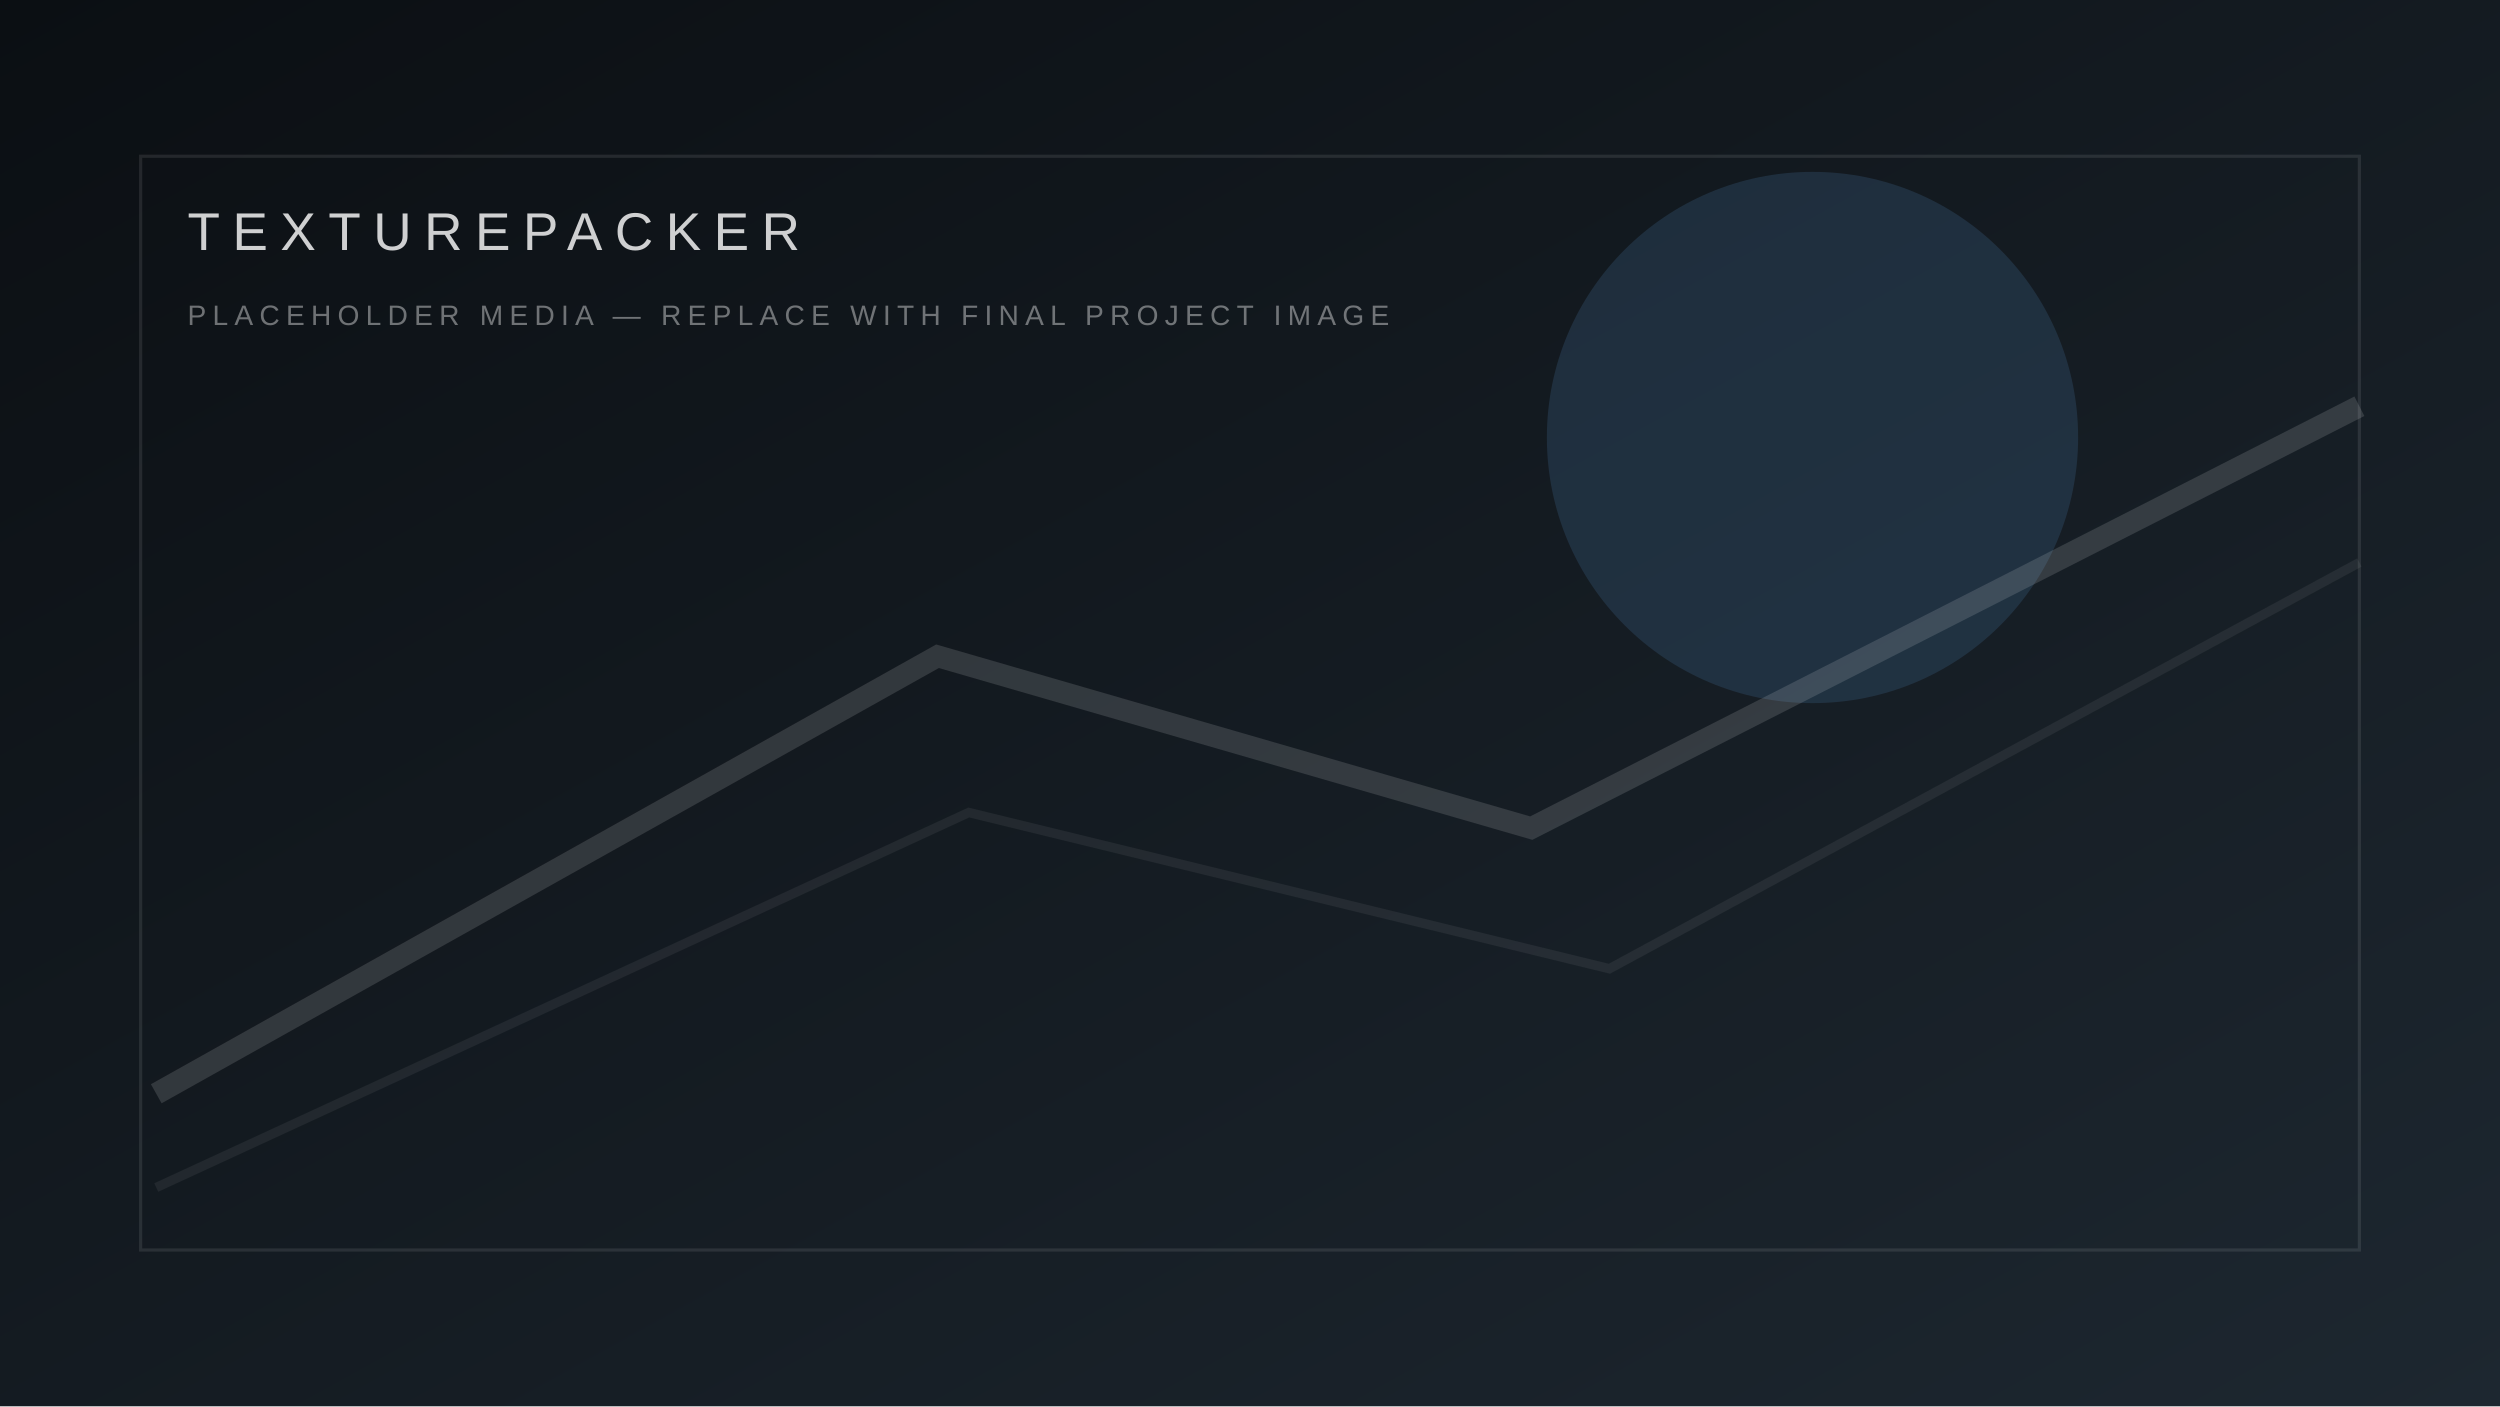
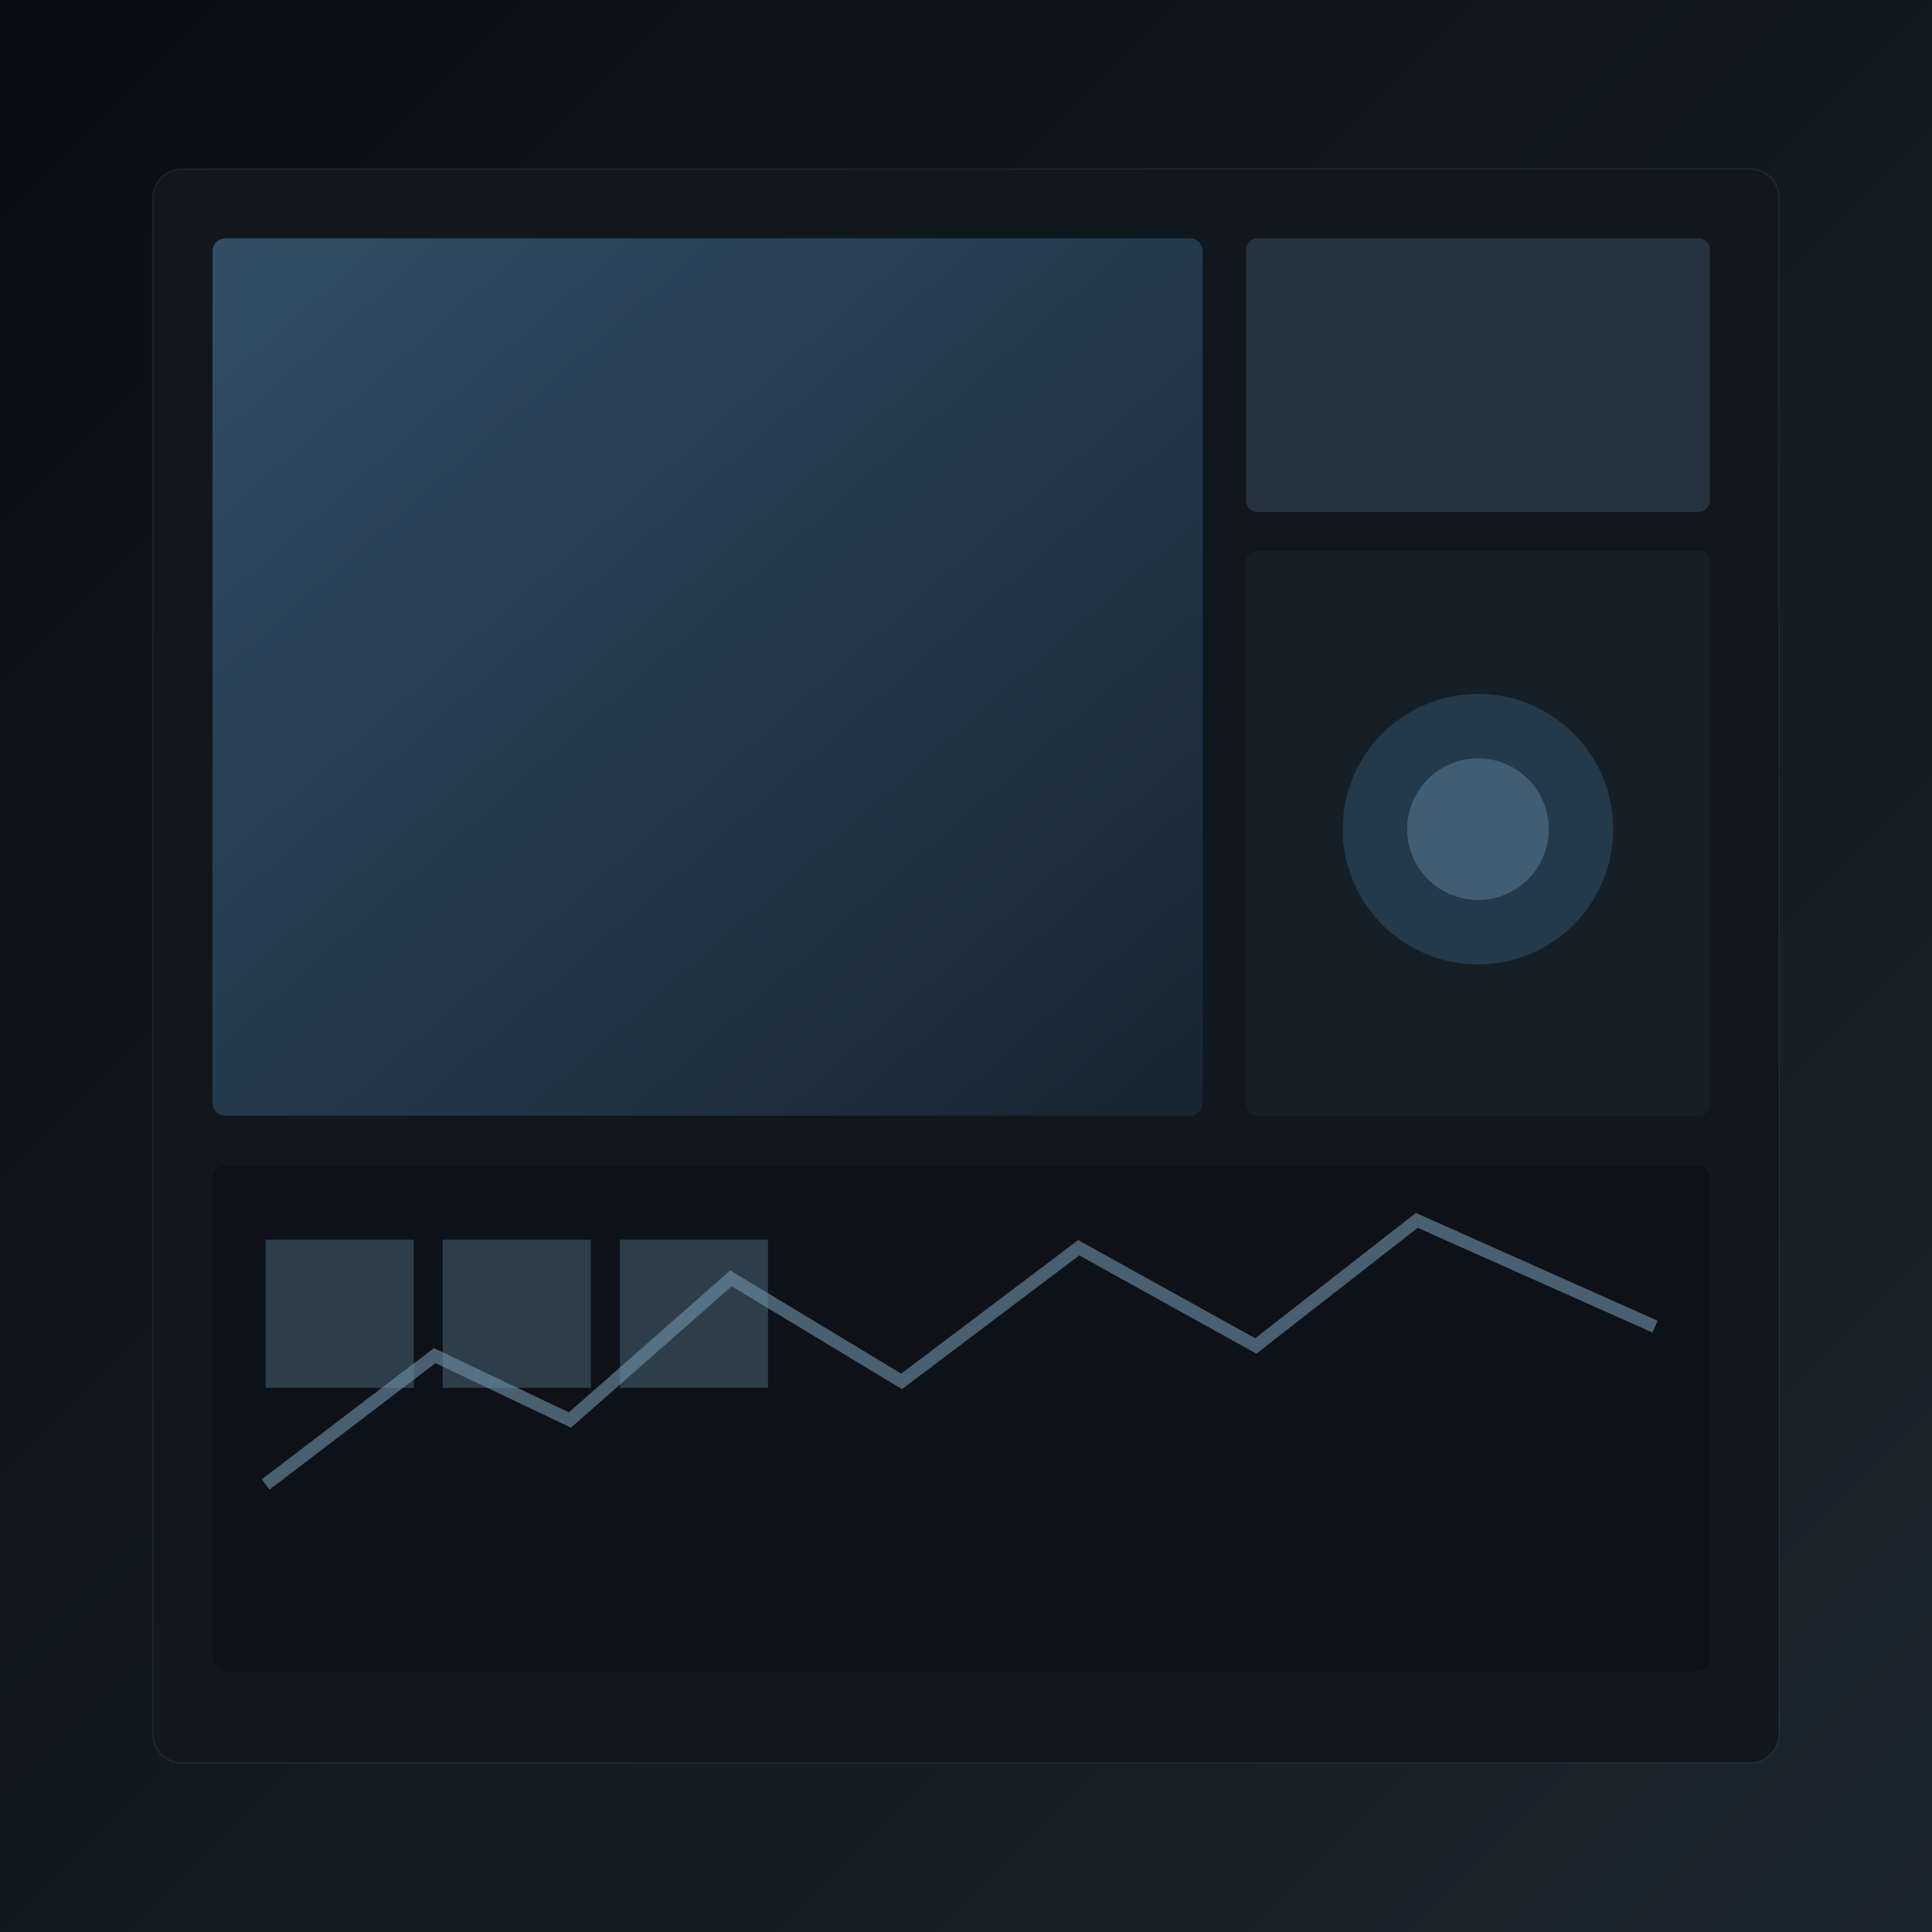
- <svg xmlns="http://www.w3.org/2000/svg" viewBox="0 0 1600 900">
+ <svg xmlns="http://www.w3.org/2000/svg" viewBox="0 0 1200 1200">
  <defs>
-     <linearGradient id="g" x1="0" y1="0" x2="1" y2="1">
-       <stop stop-color="#0b0f13" />
-       <stop offset="1" stop-color="#1d2730" />
+     <linearGradient id="bg" x1="0" y1="0" x2="1" y2="1">
+       <stop stop-color="#090d11" />
+       <stop offset="1" stop-color="#1a2630" />
+     </linearGradient>
+     <linearGradient id="p" x1="0" y1="0" x2="1" y2="1">
+       <stop stop-color="#324d65" />
+       <stop offset="1" stop-color="#182532" />
    </linearGradient>
  </defs>
-   <rect width="1600" height="900" fill="url(#g)" />
-   <rect x="90" y="100" width="1420" height="700" fill="none" stroke="#ffffff18" stroke-width="2" />
-   <circle cx="1160" cy="280" r="170" fill="#365778" opacity=".34" />
-   <path d="M100 700 L600 420 L980 530 L1510 260" fill="none" stroke="#ffffff22" stroke-width="14" />
-   <path d="M100 760 L620 520 L1030 620 L1510 360" fill="none" stroke="#ffffff10" stroke-width="6" />
-   <text x="120" y="160" fill="#ffffffcc" font-family="Arial, sans-serif" font-size="34" letter-spacing="8">TEXTUREPACKER</text>
-   <text x="120" y="208" fill="#ffffff66" font-family="Arial, sans-serif" font-size="18" letter-spacing="4">PLACEHOLDER MEDIA — REPLACE WITH FINAL PROJECT IMAGE</text>
+   <rect width="1200" height="1200" fill="url(#bg)" />
+   <rect x="95" y="105" width="1010" height="990" rx="18" fill="#10171d" stroke="#fff" stroke-opacity=".06" />
+   <rect x="132" y="148" width="615" height="545" rx="8" fill="url(#p)" />
+   <rect x="774" y="148" width="288" height="170" rx="7" fill="#24333f" />
+   <rect x="774" y="342" width="288" height="351" rx="7" fill="#151f27" />
+   <rect x="132" y="724" width="930" height="314" rx="8" fill="#0c1217" />
+   <path d="M165 922 270 842 354 882 454 794 560 858 670 775 780 836 880 758 1028 824" fill="none" stroke="#8eb3ce" stroke-opacity=".48" stroke-width="8" />
+   <g fill="#6f93ad" fill-opacity=".34">
+     <rect x="165" y="770" width="92" height="92" />
+     <rect x="275" y="770" width="92" height="92" />
+     <rect x="385" y="770" width="92" height="92" />
+   </g>
+   <circle cx="918" cy="515" r="84" fill="#416887" fill-opacity=".36" />
+   <circle cx="918" cy="515" r="44" fill="#8fb7d6" fill-opacity=".28" />
</svg>
